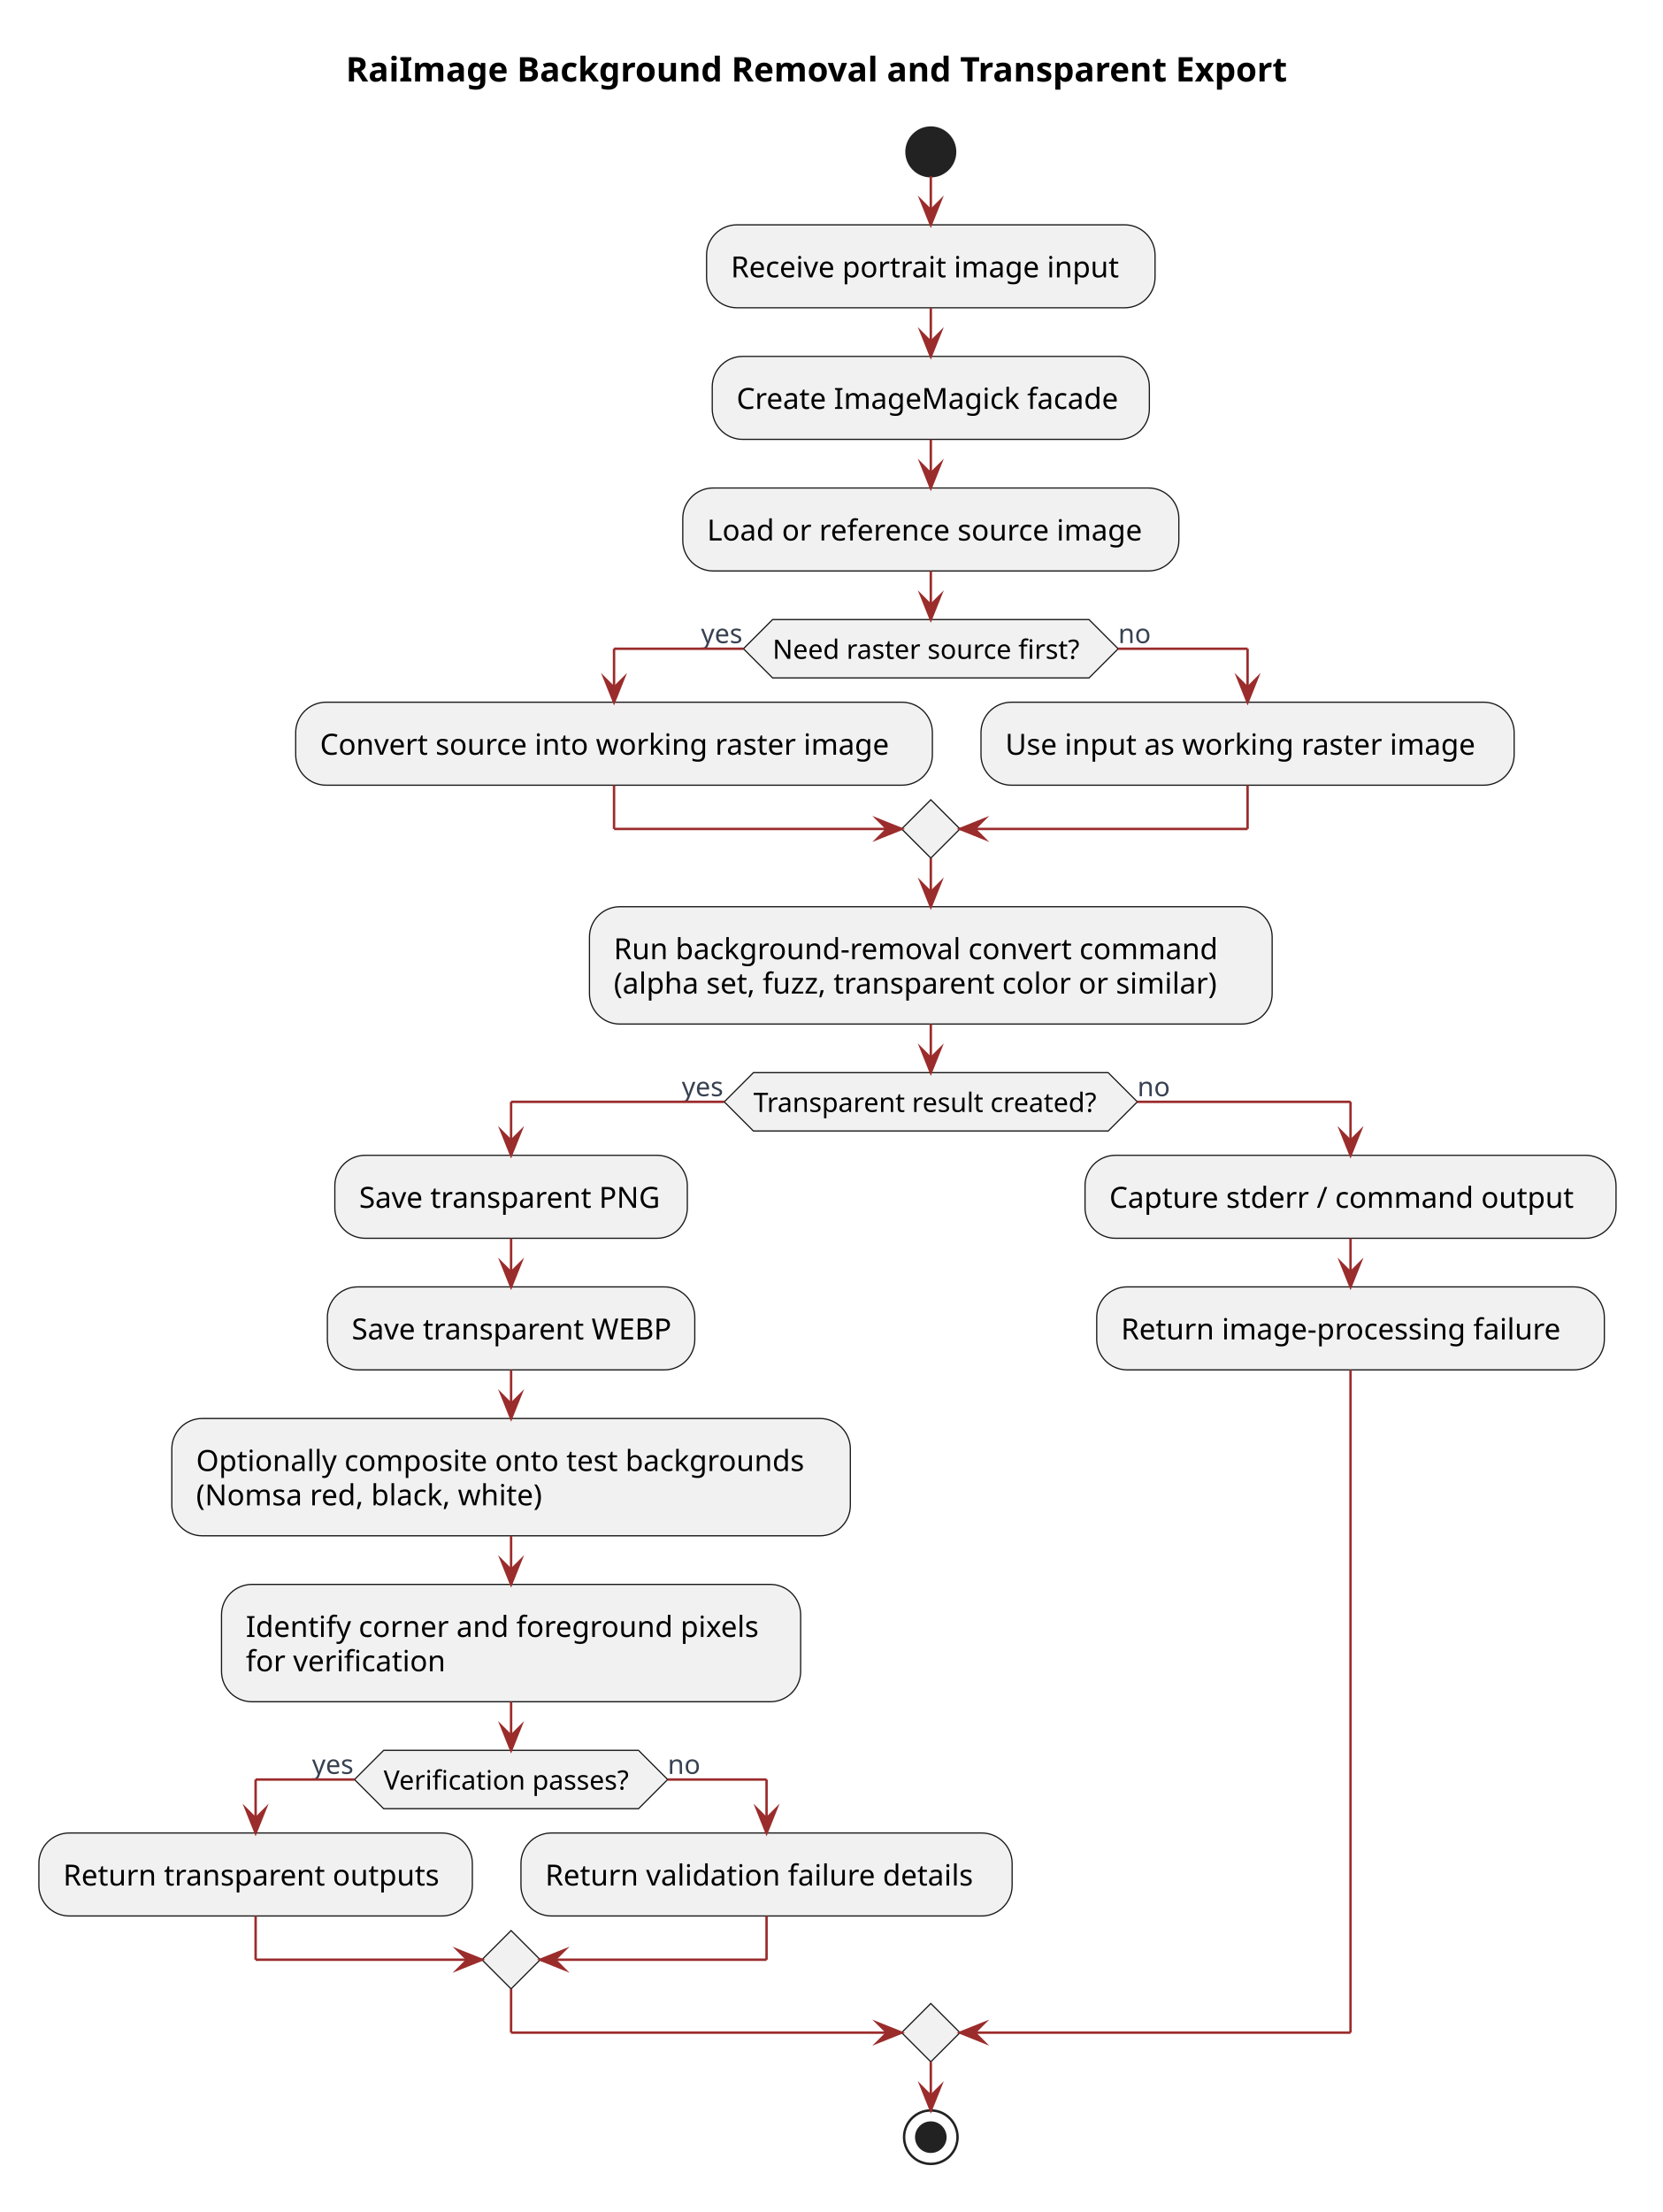
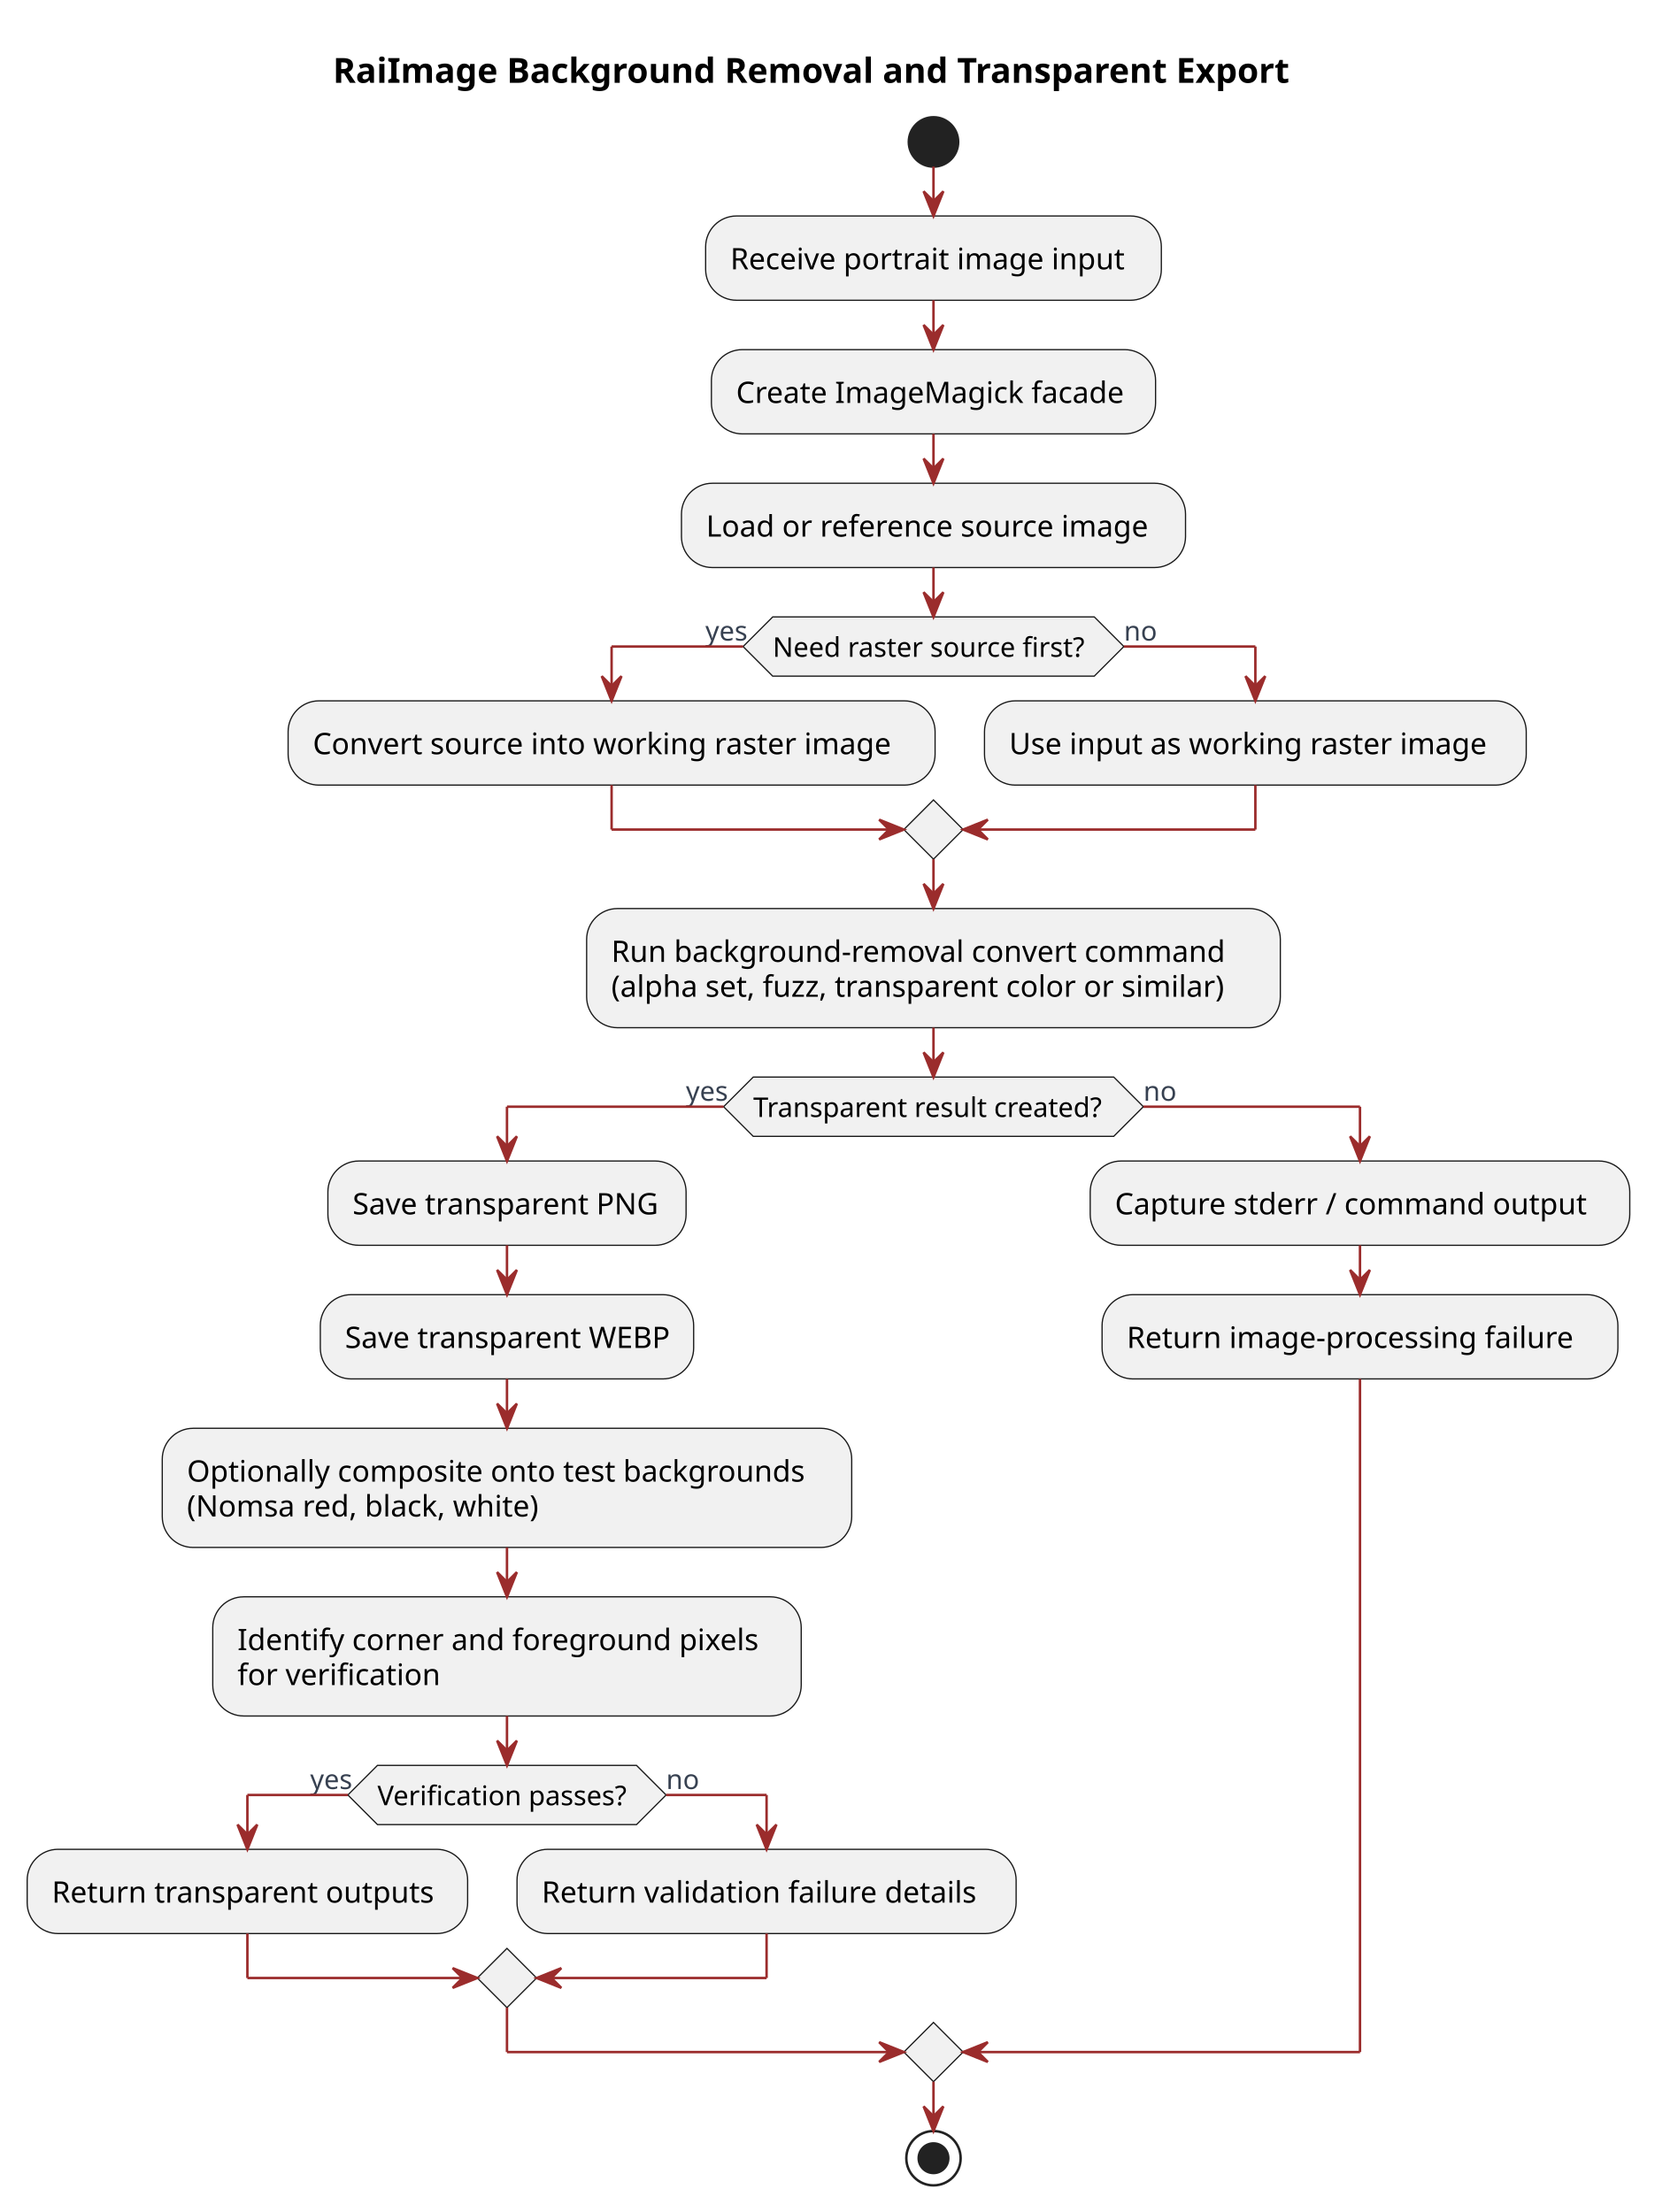
- <svg xmlns="http://www.w3.org/2000/svg" contentStyleType="text/css" data-diagram-type="ACTIVITY" height="910px" preserveAspectRatio="none" style="width:684px;height:910px;background:#FFFFFF;" version="1.1" viewBox="0 0 684 910" width="684px" zoomAndPan="magnify">
+ <svg xmlns="http://www.w3.org/2000/svg" contentStyleType="text/css" data-diagram-type="ACTIVITY" height="896px" preserveAspectRatio="none" style="width:670px;height:896px;background:#FFFFFF;" version="1.1" viewBox="0 0 670 896" width="670px" zoomAndPan="magnify">
  <defs />
  <g>
    <g class="title" data-source-line="13">
-       <text fill="#000000" font-family="sans-serif" font-size="14" font-weight="700" lengthAdjust="spacing" textLength="398.378" x="142.307" y="33.535">RaiImage Background Removal and Transparent Export</text>
+       <text fill="#000000" font-family="sans-serif" font-size="14" font-weight="bold" lengthAdjust="spacing" textLength="398.378" x="134.807" y="33.535">RaiImage Background Removal and Transparent Export</text>
    </g>
-     <ellipse cx="383.024" cy="62.488" fill="#222222" rx="10" ry="10" style="stroke:#222222;stroke-width:1;" />
-     <rect fill="#F1F1F1" height="34.133" rx="12.5" ry="12.5" style="stroke:#181818;stroke-width:0.5;" width="184.549" x="290.75" y="92.488" />
-     <text fill="#000000" font-family="sans-serif" font-size="12" lengthAdjust="spacing" textLength="164.549" x="300.75" y="114.09">Receive portrait image input</text>
-     <rect fill="#F1F1F1" height="34.133" rx="12.5" ry="12.5" style="stroke:#181818;stroke-width:0.5;" width="179.873" x="293.088" y="146.621" />
-     <text fill="#000000" font-family="sans-serif" font-size="12" lengthAdjust="spacing" textLength="159.873" x="303.088" y="168.223">Create ImageMagick facade</text>
-     <rect fill="#F1F1F1" height="34.133" rx="12.5" ry="12.5" style="stroke:#181818;stroke-width:0.5;" width="204.131" x="280.959" y="200.754" />
-     <text fill="#000000" font-family="sans-serif" font-size="12" lengthAdjust="spacing" textLength="184.131" x="290.959" y="222.356">Load or reference source image</text>
-     <polygon fill="#F1F1F1" points="317.916,254.887,448.133,254.887,460.133,266.887,448.133,278.887,317.916,278.887,305.916,266.887,317.916,254.887" style="stroke:#181818;stroke-width:0.5;stroke-linejoin:miter;stroke-miterlimit:10;" />
-     <text fill="#000000" font-family="sans-serif" font-size="11" lengthAdjust="spacing" textLength="130.217" x="317.916" y="271.044">Need raster source first?</text>
-     <text fill="#374151" font-family="'Casual'" font-size="11" lengthAdjust="spacing" textLength="17.483" x="288.433" y="264.566">yes</text>
-     <text fill="#374151" font-family="'Casual'" font-size="11" lengthAdjust="spacing" textLength="13.584" x="460.133" y="264.566">no</text>
-     <rect fill="#F1F1F1" height="34.133" rx="12.5" ry="12.5" style="stroke:#181818;stroke-width:0.5;" width="261.998" x="121.677" y="288.887" />
-     <text fill="#000000" font-family="sans-serif" font-size="12" lengthAdjust="spacing" textLength="241.998" x="131.677" y="310.488">Convert source into working raster image</text>
-     <rect fill="#F1F1F1" height="34.133" rx="12.5" ry="12.5" style="stroke:#181818;stroke-width:0.5;" width="219.394" x="403.675" y="288.887" />
-     <text fill="#000000" font-family="sans-serif" font-size="12" lengthAdjust="spacing" textLength="199.394" x="413.675" y="310.488">Use input as working raster image</text>
-     <polygon fill="#F1F1F1" points="383.024,329.019,395.024,341.019,383.024,353.019,371.024,341.019,383.024,329.019" style="stroke:#181818;stroke-width:0.5;stroke-linejoin:miter;stroke-miterlimit:10;" />
-     <rect fill="#F1F1F1" height="48.266" rx="12.5" ry="12.5" style="stroke:#181818;stroke-width:0.5;" width="280.924" x="242.562" y="373.019" />
-     <text fill="#000000" font-family="sans-serif" font-size="12" lengthAdjust="spacing" textLength="257.654" x="252.562" y="394.621">Run background-removal convert command</text>
-     <text fill="#000000" font-family="sans-serif" font-size="12" lengthAdjust="spacing" textLength="260.924" x="252.562" y="408.754">(alpha set, fuzz, transparent color or similar)</text>
-     <polygon fill="#F1F1F1" points="310.026,441.285,456.023,441.285,468.023,453.285,456.023,465.285,310.026,465.285,298.026,453.285,310.026,441.285" style="stroke:#181818;stroke-width:0.5;stroke-linejoin:miter;stroke-miterlimit:10;" />
-     <text fill="#000000" font-family="sans-serif" font-size="11" lengthAdjust="spacing" textLength="145.997" x="310.026" y="457.442">Transparent result created?</text>
-     <text fill="#374151" font-family="'Casual'" font-size="11" lengthAdjust="spacing" textLength="17.483" x="280.543" y="450.965">yes</text>
-     <text fill="#374151" font-family="'Casual'" font-size="11" lengthAdjust="spacing" textLength="13.584" x="468.023" y="450.965">no</text>
-     <rect fill="#F1F1F1" height="34.133" rx="12.5" ry="12.5" style="stroke:#181818;stroke-width:0.5;" width="145.051" x="137.783" y="475.285" />
-     <text fill="#000000" font-family="sans-serif" font-size="12" lengthAdjust="spacing" textLength="125.051" x="147.783" y="496.887">Save transparent PNG</text>
-     <rect fill="#F1F1F1" height="34.133" rx="12.5" ry="12.5" style="stroke:#181818;stroke-width:0.5;" width="151.185" x="134.716" y="529.418" />
-     <text fill="#000000" font-family="sans-serif" font-size="12" lengthAdjust="spacing" textLength="131.185" x="144.716" y="551.019">Save transparent WEBP</text>
-     <rect fill="#F1F1F1" height="48.266" rx="12.5" ry="12.5" style="stroke:#181818;stroke-width:0.5;" width="279.201" x="70.708" y="583.551" />
-     <text fill="#000000" font-family="sans-serif" font-size="12" lengthAdjust="spacing" textLength="259.201" x="80.708" y="605.152">Optionally composite onto test backgrounds</text>
-     <text fill="#000000" font-family="sans-serif" font-size="12" lengthAdjust="spacing" textLength="148.266" x="80.708" y="619.285">(Nomsa red, black, white)</text>
-     <rect fill="#F1F1F1" height="48.266" rx="12.5" ry="12.5" style="stroke:#181818;stroke-width:0.5;" width="238.309" x="91.154" y="651.816" />
-     <text fill="#000000" font-family="sans-serif" font-size="12" lengthAdjust="spacing" textLength="218.309" x="101.154" y="673.418">Identify corner and foreground pixels</text>
-     <text fill="#000000" font-family="sans-serif" font-size="12" lengthAdjust="spacing" textLength="85.195" x="101.154" y="687.551">for verification</text>
-     <polygon fill="#F1F1F1" points="157.868,720.082,262.749,720.082,274.749,732.082,262.749,744.082,157.868,744.082,145.868,732.082,157.868,720.082" style="stroke:#181818;stroke-width:0.5;stroke-linejoin:miter;stroke-miterlimit:10;" />
-     <text fill="#000000" font-family="sans-serif" font-size="11" lengthAdjust="spacing" textLength="104.881" x="157.868" y="736.239">Verification passes?</text>
-     <text fill="#374151" font-family="'Casual'" font-size="11" lengthAdjust="spacing" textLength="17.483" x="128.385" y="729.762">yes</text>
-     <text fill="#374151" font-family="'Casual'" font-size="11" lengthAdjust="spacing" textLength="13.584" x="274.749" y="729.762">no</text>
-     <rect fill="#F1F1F1" height="34.133" rx="12.5" ry="12.5" style="stroke:#181818;stroke-width:0.5;" width="178.373" x="16" y="754.082" />
-     <text fill="#000000" font-family="sans-serif" font-size="12" lengthAdjust="spacing" textLength="158.373" x="26" y="775.684">Return transparent outputs</text>
-     <rect fill="#F1F1F1" height="34.133" rx="12.5" ry="12.5" style="stroke:#181818;stroke-width:0.5;" width="202.115" x="214.373" y="754.082" />
-     <text fill="#000000" font-family="sans-serif" font-size="12" lengthAdjust="spacing" textLength="182.115" x="224.373" y="775.684">Return validation failure details</text>
-     <polygon fill="#F1F1F1" points="210.309,794.215,222.309,806.215,210.309,818.215,198.309,806.215,210.309,794.215" style="stroke:#181818;stroke-width:0.5;stroke-linejoin:miter;stroke-miterlimit:10;" />
-     <rect fill="#F1F1F1" height="34.133" rx="12.5" ry="12.5" style="stroke:#181818;stroke-width:0.5;" width="218.504" x="446.488" y="475.285" />
-     <text fill="#000000" font-family="sans-serif" font-size="12" lengthAdjust="spacing" textLength="198.504" x="456.488" y="496.887">Capture stderr / command output</text>
-     <rect fill="#F1F1F1" height="34.133" rx="12.5" ry="12.5" style="stroke:#181818;stroke-width:0.5;" width="208.889" x="451.296" y="529.418" />
-     <text fill="#000000" font-family="sans-serif" font-size="12" lengthAdjust="spacing" textLength="188.889" x="461.296" y="551.019">Return image-processing failure</text>
-     <polygon fill="#F1F1F1" points="383.024,824.215,395.024,836.215,383.024,848.215,371.024,836.215,383.024,824.215" style="stroke:#181818;stroke-width:0.5;stroke-linejoin:miter;stroke-miterlimit:10;" />
-     <ellipse cx="383.024" cy="879.215" fill="none" rx="11" ry="11" style="stroke:#222222;stroke-width:1;" />
-     <ellipse cx="383.024" cy="879.215" fill="#222222" rx="6" ry="6" style="stroke:#222222;stroke-width:1;" />
-     <line style="stroke:#9B2C2C;stroke-width:1;" x1="383.024" x2="383.024" y1="72.488" y2="92.488" />
-     <polygon fill="#9B2C2C" points="379.024,82.488,383.024,92.488,387.024,82.488,383.024,86.488" style="stroke:#9B2C2C;stroke-width:1;stroke-linejoin:miter;stroke-miterlimit:10;" />
-     <line style="stroke:#9B2C2C;stroke-width:1;" x1="383.024" x2="383.024" y1="126.621" y2="146.621" />
-     <polygon fill="#9B2C2C" points="379.024,136.621,383.024,146.621,387.024,136.621,383.024,140.621" style="stroke:#9B2C2C;stroke-width:1;stroke-linejoin:miter;stroke-miterlimit:10;" />
-     <line style="stroke:#9B2C2C;stroke-width:1;" x1="383.024" x2="383.024" y1="180.754" y2="200.754" />
-     <polygon fill="#9B2C2C" points="379.024,190.754,383.024,200.754,387.024,190.754,383.024,194.754" style="stroke:#9B2C2C;stroke-width:1;stroke-linejoin:miter;stroke-miterlimit:10;" />
-     <line style="stroke:#9B2C2C;stroke-width:1;" x1="305.916" x2="252.676" y1="266.887" y2="266.887" />
-     <line style="stroke:#9B2C2C;stroke-width:1;" x1="252.676" x2="252.676" y1="266.887" y2="288.887" />
-     <polygon fill="#9B2C2C" points="248.676,278.887,252.676,288.887,256.676,278.887,252.676,282.887" style="stroke:#9B2C2C;stroke-width:1;stroke-linejoin:miter;stroke-miterlimit:10;" />
-     <line style="stroke:#9B2C2C;stroke-width:1;" x1="460.133" x2="513.373" y1="266.887" y2="266.887" />
-     <line style="stroke:#9B2C2C;stroke-width:1;" x1="513.373" x2="513.373" y1="266.887" y2="288.887" />
-     <polygon fill="#9B2C2C" points="509.373,278.887,513.373,288.887,517.373,278.887,513.373,282.887" style="stroke:#9B2C2C;stroke-width:1;stroke-linejoin:miter;stroke-miterlimit:10;" />
-     <line style="stroke:#9B2C2C;stroke-width:1;" x1="252.676" x2="252.676" y1="323.019" y2="341.019" />
-     <line style="stroke:#9B2C2C;stroke-width:1;" x1="252.676" x2="371.024" y1="341.019" y2="341.019" />
-     <polygon fill="#9B2C2C" points="361.024,337.019,371.024,341.019,361.024,345.019,365.024,341.019" style="stroke:#9B2C2C;stroke-width:1;stroke-linejoin:miter;stroke-miterlimit:10;" />
-     <line style="stroke:#9B2C2C;stroke-width:1;" x1="513.373" x2="513.373" y1="323.019" y2="341.019" />
-     <line style="stroke:#9B2C2C;stroke-width:1;" x1="513.373" x2="395.024" y1="341.019" y2="341.019" />
-     <polygon fill="#9B2C2C" points="405.024,337.019,395.024,341.019,405.024,345.019,401.024,341.019" style="stroke:#9B2C2C;stroke-width:1;stroke-linejoin:miter;stroke-miterlimit:10;" />
-     <line style="stroke:#9B2C2C;stroke-width:1;" x1="383.024" x2="383.024" y1="234.887" y2="254.887" />
-     <polygon fill="#9B2C2C" points="379.024,244.887,383.024,254.887,387.024,244.887,383.024,248.887" style="stroke:#9B2C2C;stroke-width:1;stroke-linejoin:miter;stroke-miterlimit:10;" />
-     <line style="stroke:#9B2C2C;stroke-width:1;" x1="383.024" x2="383.024" y1="353.019" y2="373.019" />
-     <polygon fill="#9B2C2C" points="379.024,363.019,383.024,373.019,387.024,363.019,383.024,367.019" style="stroke:#9B2C2C;stroke-width:1;stroke-linejoin:miter;stroke-miterlimit:10;" />
-     <line style="stroke:#9B2C2C;stroke-width:1;" x1="210.309" x2="210.309" y1="509.418" y2="529.418" />
-     <polygon fill="#9B2C2C" points="206.309,519.418,210.309,529.418,214.309,519.418,210.309,523.418" style="stroke:#9B2C2C;stroke-width:1;stroke-linejoin:miter;stroke-miterlimit:10;" />
-     <line style="stroke:#9B2C2C;stroke-width:1;" x1="210.309" x2="210.309" y1="563.551" y2="583.551" />
-     <polygon fill="#9B2C2C" points="206.309,573.551,210.309,583.551,214.309,573.551,210.309,577.551" style="stroke:#9B2C2C;stroke-width:1;stroke-linejoin:miter;stroke-miterlimit:10;" />
-     <line style="stroke:#9B2C2C;stroke-width:1;" x1="210.309" x2="210.309" y1="631.816" y2="651.816" />
-     <polygon fill="#9B2C2C" points="206.309,641.816,210.309,651.816,214.309,641.816,210.309,645.816" style="stroke:#9B2C2C;stroke-width:1;stroke-linejoin:miter;stroke-miterlimit:10;" />
-     <line style="stroke:#9B2C2C;stroke-width:1;" x1="145.868" x2="105.186" y1="732.082" y2="732.082" />
-     <line style="stroke:#9B2C2C;stroke-width:1;" x1="105.186" x2="105.186" y1="732.082" y2="754.082" />
-     <polygon fill="#9B2C2C" points="101.186,744.082,105.186,754.082,109.186,744.082,105.186,748.082" style="stroke:#9B2C2C;stroke-width:1;stroke-linejoin:miter;stroke-miterlimit:10;" />
-     <line style="stroke:#9B2C2C;stroke-width:1;" x1="274.749" x2="315.431" y1="732.082" y2="732.082" />
-     <line style="stroke:#9B2C2C;stroke-width:1;" x1="315.431" x2="315.431" y1="732.082" y2="754.082" />
-     <polygon fill="#9B2C2C" points="311.431,744.082,315.431,754.082,319.431,744.082,315.431,748.082" style="stroke:#9B2C2C;stroke-width:1;stroke-linejoin:miter;stroke-miterlimit:10;" />
-     <line style="stroke:#9B2C2C;stroke-width:1;" x1="105.186" x2="105.186" y1="788.215" y2="806.215" />
-     <line style="stroke:#9B2C2C;stroke-width:1;" x1="105.186" x2="198.309" y1="806.215" y2="806.215" />
-     <polygon fill="#9B2C2C" points="188.309,802.215,198.309,806.215,188.309,810.215,192.309,806.215" style="stroke:#9B2C2C;stroke-width:1;stroke-linejoin:miter;stroke-miterlimit:10;" />
-     <line style="stroke:#9B2C2C;stroke-width:1;" x1="315.431" x2="315.431" y1="788.215" y2="806.215" />
-     <line style="stroke:#9B2C2C;stroke-width:1;" x1="315.431" x2="222.309" y1="806.215" y2="806.215" />
-     <polygon fill="#9B2C2C" points="232.309,802.215,222.309,806.215,232.309,810.215,228.309,806.215" style="stroke:#9B2C2C;stroke-width:1;stroke-linejoin:miter;stroke-miterlimit:10;" />
-     <line style="stroke:#9B2C2C;stroke-width:1;" x1="210.309" x2="210.309" y1="700.082" y2="720.082" />
-     <polygon fill="#9B2C2C" points="206.309,710.082,210.309,720.082,214.309,710.082,210.309,714.082" style="stroke:#9B2C2C;stroke-width:1;stroke-linejoin:miter;stroke-miterlimit:10;" />
-     <line style="stroke:#9B2C2C;stroke-width:1;" x1="555.74" x2="555.74" y1="509.418" y2="529.418" />
-     <polygon fill="#9B2C2C" points="551.74,519.418,555.74,529.418,559.74,519.418,555.74,523.418" style="stroke:#9B2C2C;stroke-width:1;stroke-linejoin:miter;stroke-miterlimit:10;" />
-     <line style="stroke:#9B2C2C;stroke-width:1;" x1="298.026" x2="210.309" y1="453.285" y2="453.285" />
-     <line style="stroke:#9B2C2C;stroke-width:1;" x1="210.309" x2="210.309" y1="453.285" y2="475.285" />
-     <polygon fill="#9B2C2C" points="206.309,465.285,210.309,475.285,214.309,465.285,210.309,469.285" style="stroke:#9B2C2C;stroke-width:1;stroke-linejoin:miter;stroke-miterlimit:10;" />
-     <line style="stroke:#9B2C2C;stroke-width:1;" x1="468.023" x2="555.74" y1="453.285" y2="453.285" />
-     <line style="stroke:#9B2C2C;stroke-width:1;" x1="555.74" x2="555.74" y1="453.285" y2="475.285" />
-     <polygon fill="#9B2C2C" points="551.74,465.285,555.74,475.285,559.74,465.285,555.74,469.285" style="stroke:#9B2C2C;stroke-width:1;stroke-linejoin:miter;stroke-miterlimit:10;" />
-     <line style="stroke:#9B2C2C;stroke-width:1;" x1="210.309" x2="210.309" y1="818.215" y2="836.215" />
-     <line style="stroke:#9B2C2C;stroke-width:1;" x1="210.309" x2="371.024" y1="836.215" y2="836.215" />
-     <polygon fill="#9B2C2C" points="361.024,832.215,371.024,836.215,361.024,840.215,365.024,836.215" style="stroke:#9B2C2C;stroke-width:1;stroke-linejoin:miter;stroke-miterlimit:10;" />
-     <line style="stroke:#9B2C2C;stroke-width:1;" x1="555.74" x2="555.74" y1="563.551" y2="836.215" />
-     <line style="stroke:#9B2C2C;stroke-width:1;" x1="555.74" x2="395.024" y1="836.215" y2="836.215" />
-     <polygon fill="#9B2C2C" points="405.024,832.215,395.024,836.215,405.024,840.215,401.024,836.215" style="stroke:#9B2C2C;stroke-width:1;stroke-linejoin:miter;stroke-miterlimit:10;" />
-     <line style="stroke:#9B2C2C;stroke-width:1;" x1="383.024" x2="383.024" y1="421.285" y2="441.285" />
-     <polygon fill="#9B2C2C" points="379.024,431.285,383.024,441.285,387.024,431.285,383.024,435.285" style="stroke:#9B2C2C;stroke-width:1;stroke-linejoin:miter;stroke-miterlimit:10;" />
-     <line style="stroke:#9B2C2C;stroke-width:1;" x1="383.024" x2="383.024" y1="848.215" y2="868.215" />
-     <polygon fill="#9B2C2C" points="379.024,858.215,383.024,868.215,387.024,858.215,383.024,862.215" style="stroke:#9B2C2C;stroke-width:1;stroke-linejoin:miter;stroke-miterlimit:10;" />
+     <ellipse cx="378.024" cy="57.488" fill="#222222" rx="10" ry="10" style="stroke:#222222;stroke-width:1;" />
+     <rect fill="#F1F1F1" height="34.133" rx="12.5" ry="12.5" style="stroke:#181818;stroke-width:0.5;" width="184.549" x="285.75" y="87.488" />
+     <text fill="#000000" font-family="sans-serif" font-size="12" lengthAdjust="spacing" textLength="164.549" x="295.75" y="109.09">Receive portrait image input</text>
+     <rect fill="#F1F1F1" height="34.133" rx="12.5" ry="12.5" style="stroke:#181818;stroke-width:0.5;" width="179.873" x="288.088" y="141.621" />
+     <text fill="#000000" font-family="sans-serif" font-size="12" lengthAdjust="spacing" textLength="159.873" x="298.088" y="163.223">Create ImageMagick facade</text>
+     <rect fill="#F1F1F1" height="34.133" rx="12.5" ry="12.5" style="stroke:#181818;stroke-width:0.5;" width="204.131" x="275.959" y="195.754" />
+     <text fill="#000000" font-family="sans-serif" font-size="12" lengthAdjust="spacing" textLength="184.131" x="285.959" y="217.356">Load or reference source image</text>
+     <polygon fill="#F1F1F1" points="312.916,249.887,443.133,249.887,455.133,261.887,443.133,273.887,312.916,273.887,300.916,261.887,312.916,249.887" style="stroke:#181818;stroke-width:0.5;" />
+     <text fill="#000000" font-family="sans-serif" font-size="11" lengthAdjust="spacing" textLength="130.217" x="312.916" y="266.044">Need raster source first?</text>
+     <text fill="#374151" font-family="'Casual'" font-size="11" lengthAdjust="spacing" textLength="15.279" x="285.637" y="259.478">yes</text>
+     <text fill="#374151" font-family="'Casual'" font-size="11" lengthAdjust="spacing" textLength="10.824" x="455.133" y="259.478">no</text>
+     <rect fill="#F1F1F1" height="34.133" rx="12.5" ry="12.5" style="stroke:#181818;stroke-width:0.5;" width="261.998" x="116.677" y="283.887" />
+     <text fill="#000000" font-family="sans-serif" font-size="12" lengthAdjust="spacing" textLength="241.998" x="126.677" y="305.488">Convert source into working raster image</text>
+     <rect fill="#F1F1F1" height="34.133" rx="12.5" ry="12.5" style="stroke:#181818;stroke-width:0.5;" width="219.394" x="398.675" y="283.887" />
+     <text fill="#000000" font-family="sans-serif" font-size="12" lengthAdjust="spacing" textLength="199.394" x="408.675" y="305.488">Use input as working raster image</text>
+     <polygon fill="#F1F1F1" points="378.024,324.019,390.024,336.019,378.024,348.019,366.024,336.019,378.024,324.019" style="stroke:#181818;stroke-width:0.5;" />
+     <rect fill="#F1F1F1" height="48.266" rx="12.5" ry="12.5" style="stroke:#181818;stroke-width:0.5;" width="280.924" x="237.562" y="368.019" />
+     <text fill="#000000" font-family="sans-serif" font-size="12" lengthAdjust="spacing" textLength="257.654" x="247.562" y="389.621">Run background-removal convert command</text>
+     <text fill="#000000" font-family="sans-serif" font-size="12" lengthAdjust="spacing" textLength="260.924" x="247.562" y="403.754">(alpha set, fuzz, transparent color or similar)</text>
+     <polygon fill="#F1F1F1" points="305.026,436.285,451.023,436.285,463.023,448.285,451.023,460.285,305.026,460.285,293.026,448.285,305.026,436.285" style="stroke:#181818;stroke-width:0.5;" />
+     <text fill="#000000" font-family="sans-serif" font-size="11" lengthAdjust="spacing" textLength="145.997" x="305.026" y="452.442">Transparent result created?</text>
+     <text fill="#374151" font-family="'Casual'" font-size="11" lengthAdjust="spacing" textLength="15.279" x="277.747" y="445.876">yes</text>
+     <text fill="#374151" font-family="'Casual'" font-size="11" lengthAdjust="spacing" textLength="10.824" x="463.023" y="445.876">no</text>
+     <rect fill="#F1F1F1" height="34.133" rx="12.5" ry="12.5" style="stroke:#181818;stroke-width:0.5;" width="145.051" x="132.783" y="470.285" />
+     <text fill="#000000" font-family="sans-serif" font-size="12" lengthAdjust="spacing" textLength="125.051" x="142.783" y="491.887">Save transparent PNG</text>
+     <rect fill="#F1F1F1" height="34.133" rx="12.5" ry="12.5" style="stroke:#181818;stroke-width:0.5;" width="151.185" x="129.716" y="524.418" />
+     <text fill="#000000" font-family="sans-serif" font-size="12" lengthAdjust="spacing" textLength="131.185" x="139.716" y="546.019">Save transparent WEBP</text>
+     <rect fill="#F1F1F1" height="48.266" rx="12.5" ry="12.5" style="stroke:#181818;stroke-width:0.5;" width="279.201" x="65.708" y="578.551" />
+     <text fill="#000000" font-family="sans-serif" font-size="12" lengthAdjust="spacing" textLength="259.201" x="75.708" y="600.152">Optionally composite onto test backgrounds</text>
+     <text fill="#000000" font-family="sans-serif" font-size="12" lengthAdjust="spacing" textLength="148.266" x="75.708" y="614.285">(Nomsa red, black, white)</text>
+     <rect fill="#F1F1F1" height="48.266" rx="12.5" ry="12.5" style="stroke:#181818;stroke-width:0.5;" width="238.309" x="86.154" y="646.816" />
+     <text fill="#000000" font-family="sans-serif" font-size="12" lengthAdjust="spacing" textLength="218.309" x="96.154" y="668.418">Identify corner and foreground pixels</text>
+     <text fill="#000000" font-family="sans-serif" font-size="12" lengthAdjust="spacing" textLength="85.195" x="96.154" y="682.551">for verification</text>
+     <polygon fill="#F1F1F1" points="152.868,715.082,257.749,715.082,269.749,727.082,257.749,739.082,152.868,739.082,140.868,727.082,152.868,715.082" style="stroke:#181818;stroke-width:0.5;" />
+     <text fill="#000000" font-family="sans-serif" font-size="11" lengthAdjust="spacing" textLength="104.881" x="152.868" y="731.239">Verification passes?</text>
+     <text fill="#374151" font-family="'Casual'" font-size="11" lengthAdjust="spacing" textLength="15.279" x="125.589" y="724.673">yes</text>
+     <text fill="#374151" font-family="'Casual'" font-size="11" lengthAdjust="spacing" textLength="10.824" x="269.749" y="724.673">no</text>
+     <rect fill="#F1F1F1" height="34.133" rx="12.5" ry="12.5" style="stroke:#181818;stroke-width:0.5;" width="178.373" x="11" y="749.082" />
+     <text fill="#000000" font-family="sans-serif" font-size="12" lengthAdjust="spacing" textLength="158.373" x="21" y="770.684">Return transparent outputs</text>
+     <rect fill="#F1F1F1" height="34.133" rx="12.5" ry="12.5" style="stroke:#181818;stroke-width:0.5;" width="202.115" x="209.373" y="749.082" />
+     <text fill="#000000" font-family="sans-serif" font-size="12" lengthAdjust="spacing" textLength="182.115" x="219.373" y="770.684">Return validation failure details</text>
+     <polygon fill="#F1F1F1" points="205.309,789.215,217.309,801.215,205.309,813.215,193.309,801.215,205.309,789.215" style="stroke:#181818;stroke-width:0.5;" />
+     <rect fill="#F1F1F1" height="34.133" rx="12.5" ry="12.5" style="stroke:#181818;stroke-width:0.5;" width="218.504" x="441.488" y="470.285" />
+     <text fill="#000000" font-family="sans-serif" font-size="12" lengthAdjust="spacing" textLength="198.504" x="451.488" y="491.887">Capture stderr / command output</text>
+     <rect fill="#F1F1F1" height="34.133" rx="12.5" ry="12.5" style="stroke:#181818;stroke-width:0.5;" width="208.889" x="446.296" y="524.418" />
+     <text fill="#000000" font-family="sans-serif" font-size="12" lengthAdjust="spacing" textLength="188.889" x="456.296" y="546.019">Return image-processing failure</text>
+     <polygon fill="#F1F1F1" points="378.024,819.215,390.024,831.215,378.024,843.215,366.024,831.215,378.024,819.215" style="stroke:#181818;stroke-width:0.5;" />
+     <ellipse cx="378.024" cy="874.215" fill="none" rx="11" ry="11" style="stroke:#222222;stroke-width:1;" />
+     <ellipse cx="378.024" cy="874.215" fill="#222222" rx="6" ry="6" style="stroke:#222222;stroke-width:1;" />
+     <line style="stroke:#9B2C2C;stroke-width:1;" x1="378.024" x2="378.024" y1="67.488" y2="87.488" />
+     <polygon fill="#9B2C2C" points="374.024,77.488,378.024,87.488,382.024,77.488,378.024,81.488" style="stroke:#9B2C2C;stroke-width:1;" />
+     <line style="stroke:#9B2C2C;stroke-width:1;" x1="378.024" x2="378.024" y1="121.621" y2="141.621" />
+     <polygon fill="#9B2C2C" points="374.024,131.621,378.024,141.621,382.024,131.621,378.024,135.621" style="stroke:#9B2C2C;stroke-width:1;" />
+     <line style="stroke:#9B2C2C;stroke-width:1;" x1="378.024" x2="378.024" y1="175.754" y2="195.754" />
+     <polygon fill="#9B2C2C" points="374.024,185.754,378.024,195.754,382.024,185.754,378.024,189.754" style="stroke:#9B2C2C;stroke-width:1;" />
+     <line style="stroke:#9B2C2C;stroke-width:1;" x1="300.916" x2="247.676" y1="261.887" y2="261.887" />
+     <line style="stroke:#9B2C2C;stroke-width:1;" x1="247.676" x2="247.676" y1="261.887" y2="283.887" />
+     <polygon fill="#9B2C2C" points="243.676,273.887,247.676,283.887,251.676,273.887,247.676,277.887" style="stroke:#9B2C2C;stroke-width:1;" />
+     <line style="stroke:#9B2C2C;stroke-width:1;" x1="455.133" x2="508.373" y1="261.887" y2="261.887" />
+     <line style="stroke:#9B2C2C;stroke-width:1;" x1="508.373" x2="508.373" y1="261.887" y2="283.887" />
+     <polygon fill="#9B2C2C" points="504.373,273.887,508.373,283.887,512.373,273.887,508.373,277.887" style="stroke:#9B2C2C;stroke-width:1;" />
+     <line style="stroke:#9B2C2C;stroke-width:1;" x1="247.676" x2="247.676" y1="318.019" y2="336.019" />
+     <line style="stroke:#9B2C2C;stroke-width:1;" x1="247.676" x2="366.024" y1="336.019" y2="336.019" />
+     <polygon fill="#9B2C2C" points="356.024,332.019,366.024,336.019,356.024,340.019,360.024,336.019" style="stroke:#9B2C2C;stroke-width:1;" />
+     <line style="stroke:#9B2C2C;stroke-width:1;" x1="508.373" x2="508.373" y1="318.019" y2="336.019" />
+     <line style="stroke:#9B2C2C;stroke-width:1;" x1="508.373" x2="390.024" y1="336.019" y2="336.019" />
+     <polygon fill="#9B2C2C" points="400.024,332.019,390.024,336.019,400.024,340.019,396.024,336.019" style="stroke:#9B2C2C;stroke-width:1;" />
+     <line style="stroke:#9B2C2C;stroke-width:1;" x1="378.024" x2="378.024" y1="229.887" y2="249.887" />
+     <polygon fill="#9B2C2C" points="374.024,239.887,378.024,249.887,382.024,239.887,378.024,243.887" style="stroke:#9B2C2C;stroke-width:1;" />
+     <line style="stroke:#9B2C2C;stroke-width:1;" x1="378.024" x2="378.024" y1="348.019" y2="368.019" />
+     <polygon fill="#9B2C2C" points="374.024,358.019,378.024,368.019,382.024,358.019,378.024,362.019" style="stroke:#9B2C2C;stroke-width:1;" />
+     <line style="stroke:#9B2C2C;stroke-width:1;" x1="205.309" x2="205.309" y1="504.418" y2="524.418" />
+     <polygon fill="#9B2C2C" points="201.309,514.418,205.309,524.418,209.309,514.418,205.309,518.418" style="stroke:#9B2C2C;stroke-width:1;" />
+     <line style="stroke:#9B2C2C;stroke-width:1;" x1="205.309" x2="205.309" y1="558.551" y2="578.551" />
+     <polygon fill="#9B2C2C" points="201.309,568.551,205.309,578.551,209.309,568.551,205.309,572.551" style="stroke:#9B2C2C;stroke-width:1;" />
+     <line style="stroke:#9B2C2C;stroke-width:1;" x1="205.309" x2="205.309" y1="626.816" y2="646.816" />
+     <polygon fill="#9B2C2C" points="201.309,636.816,205.309,646.816,209.309,636.816,205.309,640.816" style="stroke:#9B2C2C;stroke-width:1;" />
+     <line style="stroke:#9B2C2C;stroke-width:1;" x1="140.868" x2="100.186" y1="727.082" y2="727.082" />
+     <line style="stroke:#9B2C2C;stroke-width:1;" x1="100.186" x2="100.186" y1="727.082" y2="749.082" />
+     <polygon fill="#9B2C2C" points="96.186,739.082,100.186,749.082,104.186,739.082,100.186,743.082" style="stroke:#9B2C2C;stroke-width:1;" />
+     <line style="stroke:#9B2C2C;stroke-width:1;" x1="269.749" x2="310.431" y1="727.082" y2="727.082" />
+     <line style="stroke:#9B2C2C;stroke-width:1;" x1="310.431" x2="310.431" y1="727.082" y2="749.082" />
+     <polygon fill="#9B2C2C" points="306.431,739.082,310.431,749.082,314.431,739.082,310.431,743.082" style="stroke:#9B2C2C;stroke-width:1;" />
+     <line style="stroke:#9B2C2C;stroke-width:1;" x1="100.186" x2="100.186" y1="783.215" y2="801.215" />
+     <line style="stroke:#9B2C2C;stroke-width:1;" x1="100.186" x2="193.309" y1="801.215" y2="801.215" />
+     <polygon fill="#9B2C2C" points="183.309,797.215,193.309,801.215,183.309,805.215,187.309,801.215" style="stroke:#9B2C2C;stroke-width:1;" />
+     <line style="stroke:#9B2C2C;stroke-width:1;" x1="310.431" x2="310.431" y1="783.215" y2="801.215" />
+     <line style="stroke:#9B2C2C;stroke-width:1;" x1="310.431" x2="217.309" y1="801.215" y2="801.215" />
+     <polygon fill="#9B2C2C" points="227.309,797.215,217.309,801.215,227.309,805.215,223.309,801.215" style="stroke:#9B2C2C;stroke-width:1;" />
+     <line style="stroke:#9B2C2C;stroke-width:1;" x1="205.309" x2="205.309" y1="695.082" y2="715.082" />
+     <polygon fill="#9B2C2C" points="201.309,705.082,205.309,715.082,209.309,705.082,205.309,709.082" style="stroke:#9B2C2C;stroke-width:1;" />
+     <line style="stroke:#9B2C2C;stroke-width:1;" x1="550.74" x2="550.74" y1="504.418" y2="524.418" />
+     <polygon fill="#9B2C2C" points="546.74,514.418,550.74,524.418,554.74,514.418,550.74,518.418" style="stroke:#9B2C2C;stroke-width:1;" />
+     <line style="stroke:#9B2C2C;stroke-width:1;" x1="293.026" x2="205.309" y1="448.285" y2="448.285" />
+     <line style="stroke:#9B2C2C;stroke-width:1;" x1="205.309" x2="205.309" y1="448.285" y2="470.285" />
+     <polygon fill="#9B2C2C" points="201.309,460.285,205.309,470.285,209.309,460.285,205.309,464.285" style="stroke:#9B2C2C;stroke-width:1;" />
+     <line style="stroke:#9B2C2C;stroke-width:1;" x1="463.023" x2="550.74" y1="448.285" y2="448.285" />
+     <line style="stroke:#9B2C2C;stroke-width:1;" x1="550.74" x2="550.74" y1="448.285" y2="470.285" />
+     <polygon fill="#9B2C2C" points="546.74,460.285,550.74,470.285,554.74,460.285,550.74,464.285" style="stroke:#9B2C2C;stroke-width:1;" />
+     <line style="stroke:#9B2C2C;stroke-width:1;" x1="205.309" x2="205.309" y1="813.215" y2="831.215" />
+     <line style="stroke:#9B2C2C;stroke-width:1;" x1="205.309" x2="366.024" y1="831.215" y2="831.215" />
+     <polygon fill="#9B2C2C" points="356.024,827.215,366.024,831.215,356.024,835.215,360.024,831.215" style="stroke:#9B2C2C;stroke-width:1;" />
+     <line style="stroke:#9B2C2C;stroke-width:1;" x1="550.74" x2="550.74" y1="558.551" y2="831.215" />
+     <line style="stroke:#9B2C2C;stroke-width:1;" x1="550.74" x2="390.024" y1="831.215" y2="831.215" />
+     <polygon fill="#9B2C2C" points="400.024,827.215,390.024,831.215,400.024,835.215,396.024,831.215" style="stroke:#9B2C2C;stroke-width:1;" />
+     <line style="stroke:#9B2C2C;stroke-width:1;" x1="378.024" x2="378.024" y1="416.285" y2="436.285" />
+     <polygon fill="#9B2C2C" points="374.024,426.285,378.024,436.285,382.024,426.285,378.024,430.285" style="stroke:#9B2C2C;stroke-width:1;" />
+     <line style="stroke:#9B2C2C;stroke-width:1;" x1="378.024" x2="378.024" y1="843.215" y2="863.215" />
+     <polygon fill="#9B2C2C" points="374.024,853.215,378.024,863.215,382.024,853.215,378.024,857.215" style="stroke:#9B2C2C;stroke-width:1;" />
  </g>
</svg>
